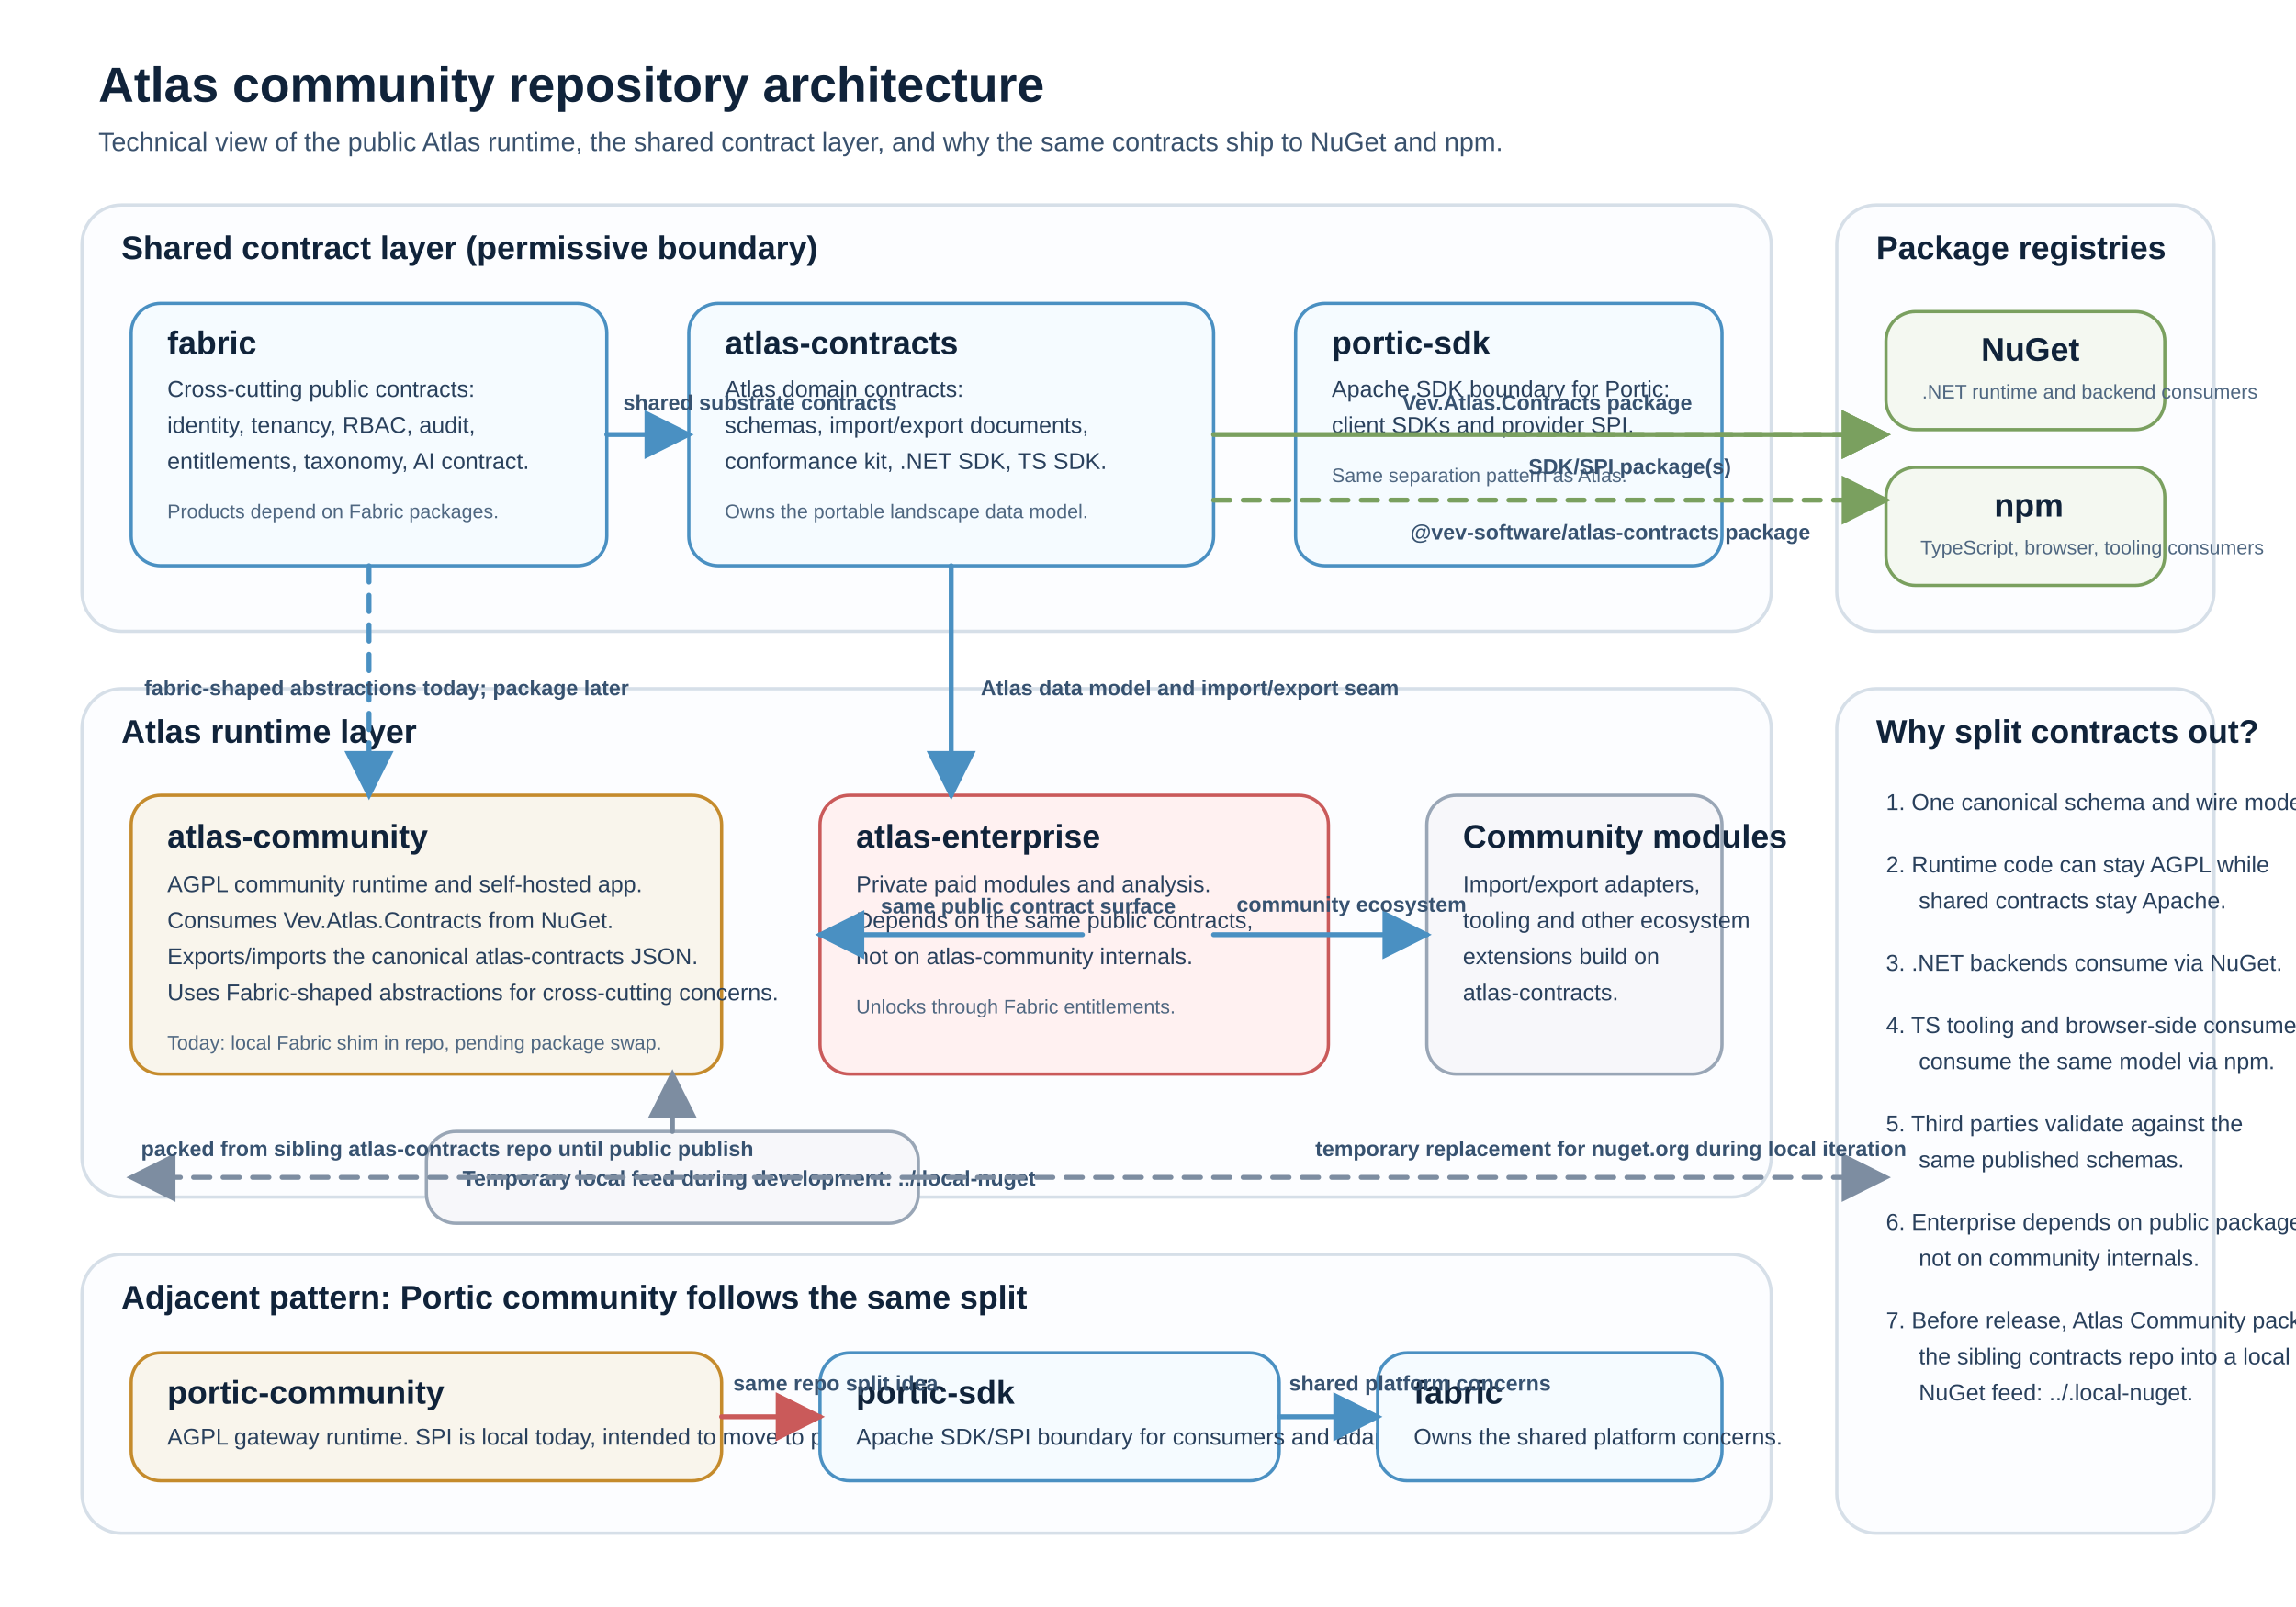
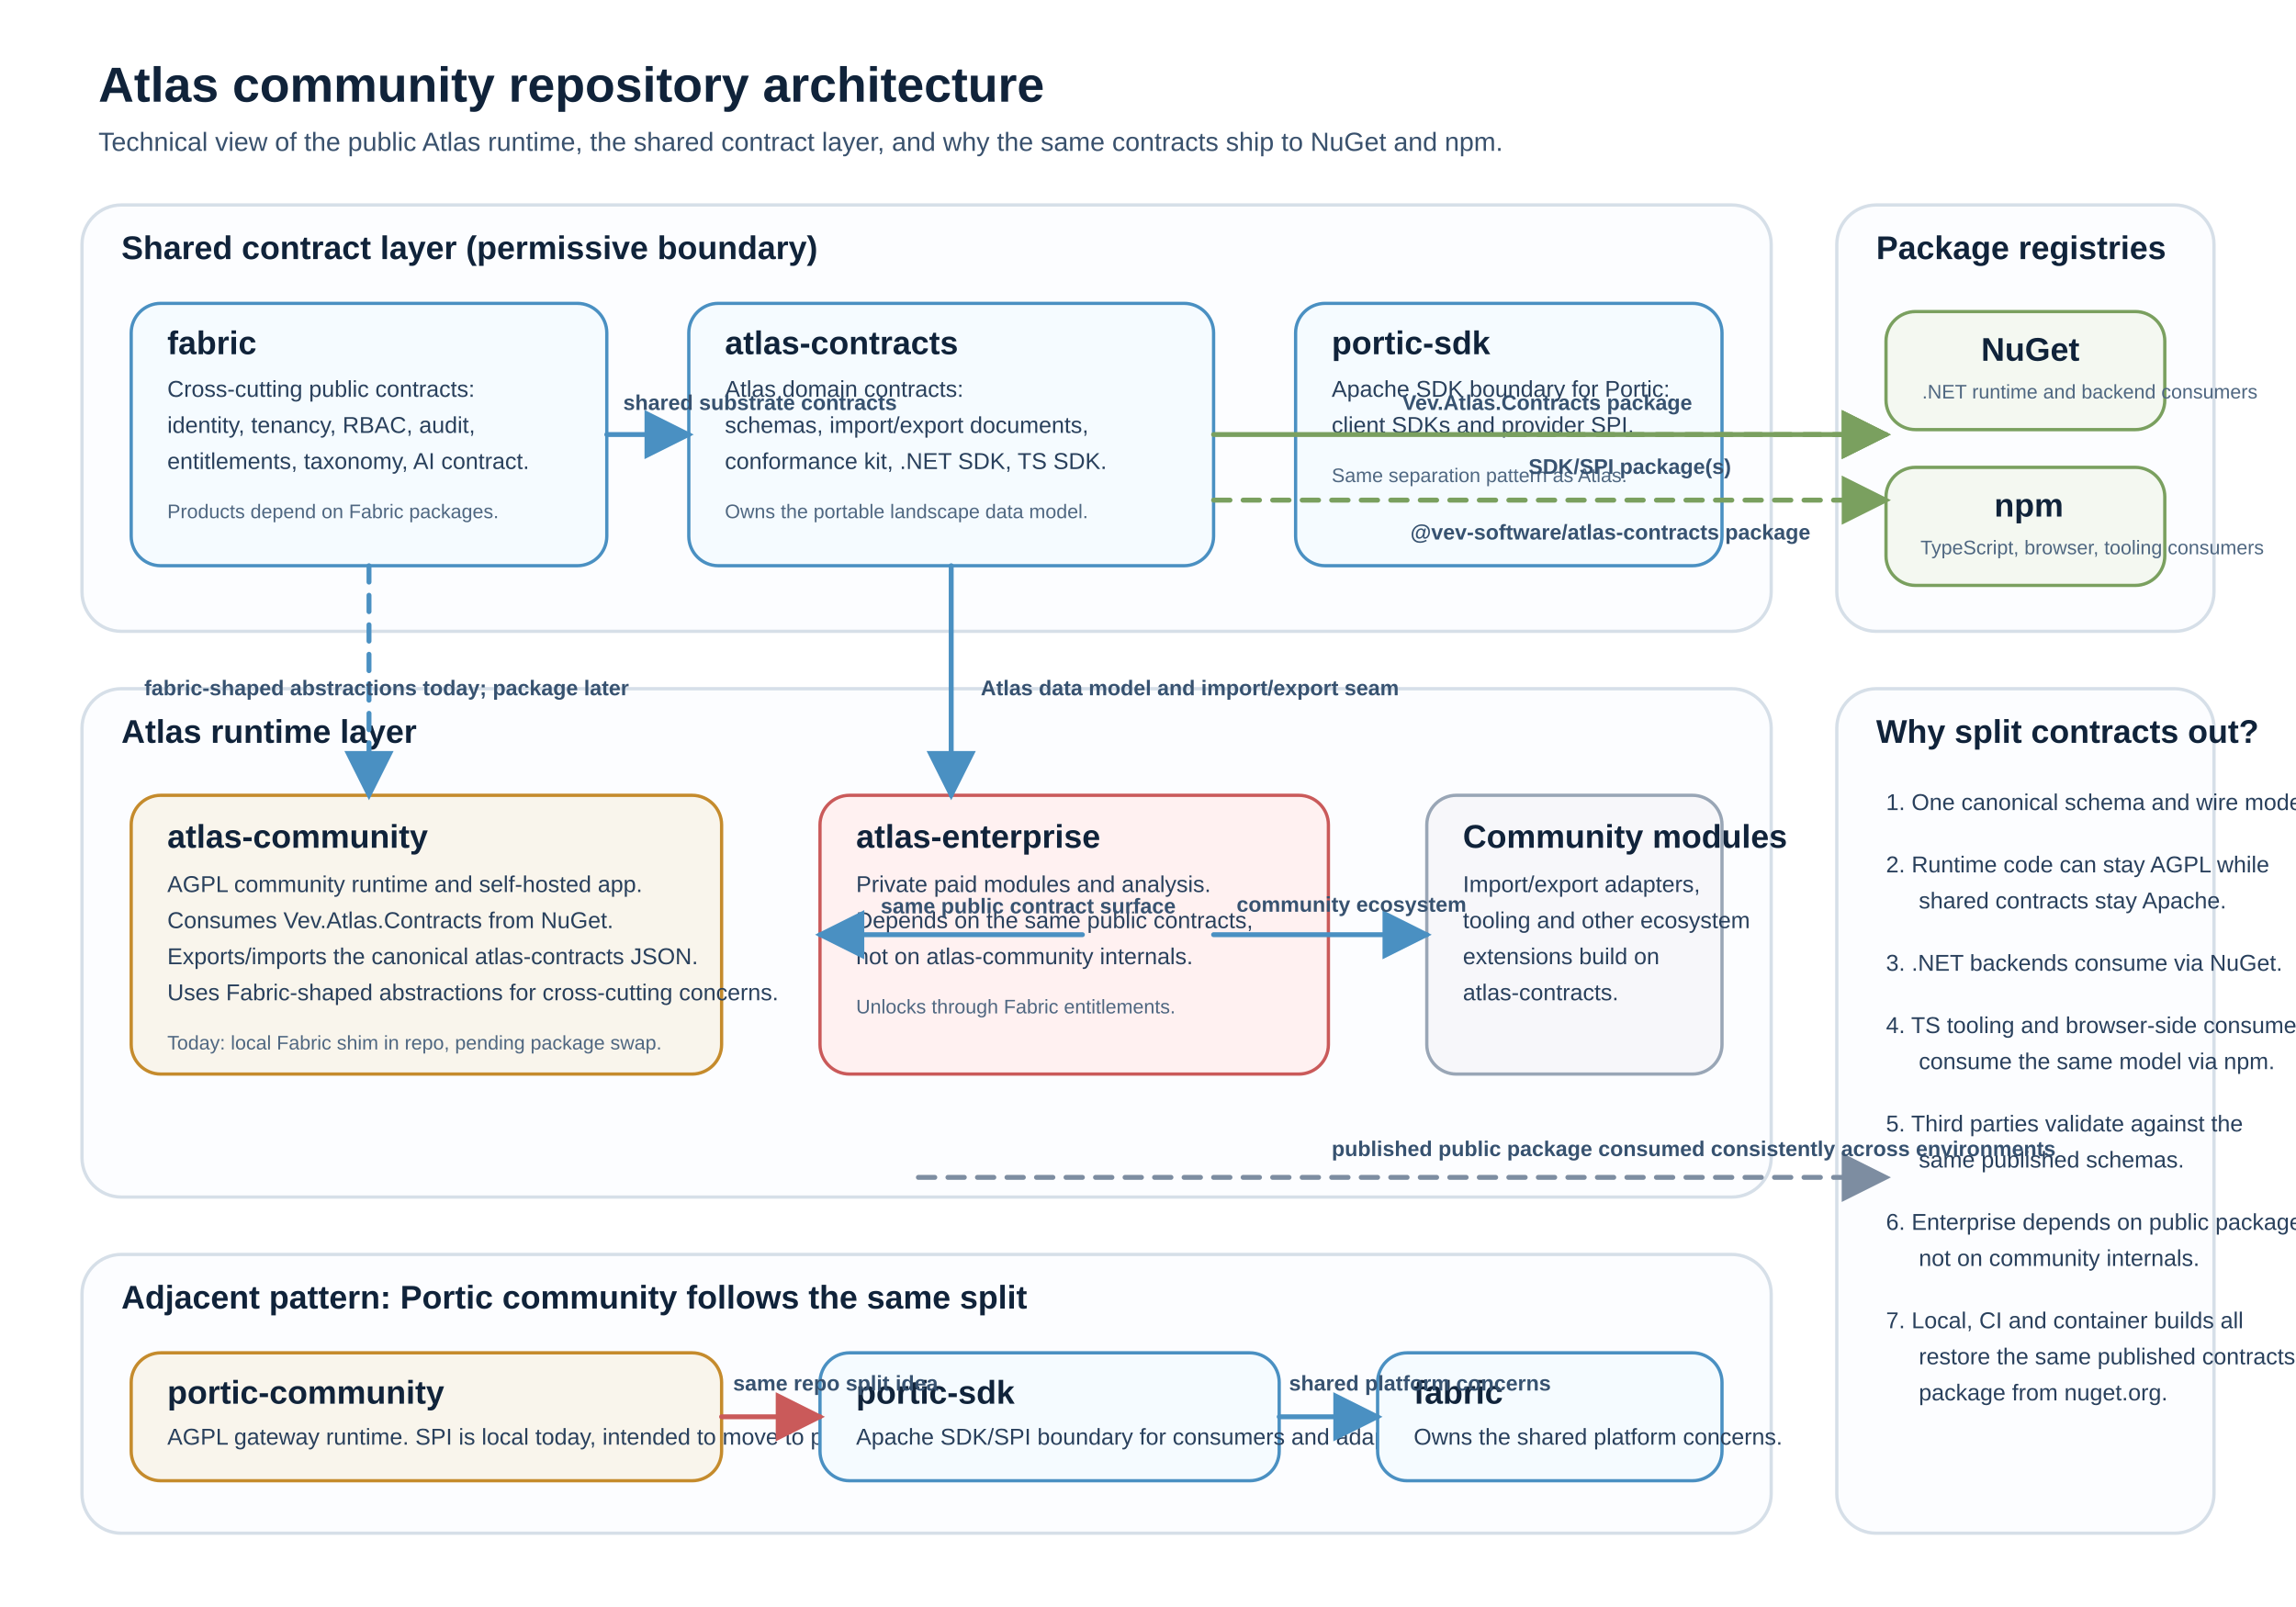
<svg xmlns="http://www.w3.org/2000/svg" width="1400" height="980" viewBox="0 0 1400 980" role="img" aria-labelledby="title desc">
  <defs>
    <style>
      text { font-family: "Segoe UI", Arial, sans-serif; fill: #10233a; }
      .title { font-size: 30px; font-weight: 700; }
      .subtitle { font-size: 16px; fill: #39516d; }
      .section { font-size: 20px; font-weight: 700; }
      .box-title { font-size: 20px; font-weight: 700; }
      .box-body { font-size: 14px; fill: #29405c; }
      .label { font-size: 13px; font-weight: 600; fill: #375270; }
      .small { font-size: 12px; fill: #4f6781; }
      .card { rx: 18; ry: 18; stroke-width: 2; }
      .public { fill: #f5fbff; stroke: #4a90c2; }
      .runtime { fill: #f9f5ec; stroke: #c58b2c; }
      .private { fill: #fff1f1; stroke: #ca5a5a; }
      .registry { fill: #f4f8f1; stroke: #7aa05f; }
      .note { fill: #f7f7fa; stroke: #99a6b6; }
      .group { fill: #fcfdff; stroke: #d6dfe8; stroke-width: 2; rx: 24; ry: 24; }
      .line-blue { stroke: #4a90c2; }
      .line-gold { stroke: #c58b2c; }
      .line-red { stroke: #ca5a5a; }
      .line-green { stroke: #7aa05f; }
      .line-gray { stroke: #7d8da1; }
      .line { fill: none; stroke-width: 3; stroke-linecap: round; stroke-linejoin: round; }
      .dashed { stroke-dasharray: 10 8; }
    </style>
    <marker id="arrowBlue" markerWidth="10" markerHeight="10" refX="9" refY="5" orient="auto" markerUnits="strokeWidth">
      <path d="M 0 0 L 10 5 L 0 10 z" fill="#4a90c2" />
    </marker>
    <marker id="arrowGold" markerWidth="10" markerHeight="10" refX="9" refY="5" orient="auto" markerUnits="strokeWidth">
      <path d="M 0 0 L 10 5 L 0 10 z" fill="#c58b2c" />
    </marker>
    <marker id="arrowRed" markerWidth="10" markerHeight="10" refX="9" refY="5" orient="auto" markerUnits="strokeWidth">
      <path d="M 0 0 L 10 5 L 0 10 z" fill="#ca5a5a" />
    </marker>
    <marker id="arrowGreen" markerWidth="10" markerHeight="10" refX="9" refY="5" orient="auto" markerUnits="strokeWidth">
      <path d="M 0 0 L 10 5 L 0 10 z" fill="#7aa05f" />
    </marker>
    <marker id="arrowGray" markerWidth="10" markerHeight="10" refX="9" refY="5" orient="auto" markerUnits="strokeWidth">
      <path d="M 0 0 L 10 5 L 0 10 z" fill="#7d8da1" />
    </marker>
  </defs>
  <rect x="0" y="0" width="1400" height="980" fill="#ffffff" />
  <text x="60" y="62" class="title">Atlas community repository architecture</text>
  <text x="60" y="92" class="subtitle">Technical view of the public Atlas runtime, the shared contract layer, and why the same contracts ship to NuGet and npm.</text>
  <rect x="50" y="125" width="1030" height="260" class="group" />
  <text x="74" y="158" class="section">Shared contract layer (permissive boundary)</text>
  <rect x="80" y="185" width="290" height="160" class="card public" />
  <text x="102" y="216" class="box-title">fabric</text>
  <text x="102" y="242" class="box-body">Cross-cutting public contracts:</text>
  <text x="102" y="264" class="box-body">identity, tenancy, RBAC, audit,</text>
  <text x="102" y="286" class="box-body">entitlements, taxonomy, AI contract.</text>
  <text x="102" y="316" class="small">Products depend on Fabric packages.</text>
  <rect x="420" y="185" width="320" height="160" class="card public" />
  <text x="442" y="216" class="box-title">atlas-contracts</text>
  <text x="442" y="242" class="box-body">Atlas domain contracts:</text>
  <text x="442" y="264" class="box-body">schemas, import/export documents,</text>
  <text x="442" y="286" class="box-body">conformance kit, .NET SDK, TS SDK.</text>
  <text x="442" y="316" class="small">Owns the portable landscape data model.</text>
  <rect x="790" y="185" width="260" height="160" class="card public" />
  <text x="812" y="216" class="box-title">portic-sdk</text>
  <text x="812" y="242" class="box-body">Apache SDK boundary for Portic:</text>
  <text x="812" y="264" class="box-body">client SDKs and provider SPI.</text>
  <text x="812" y="294" class="small">Same separation pattern as Atlas.</text>
  <rect x="1120" y="125" width="230" height="260" class="group" />
  <text x="1144" y="158" class="section">Package registries</text>
  <rect x="1150" y="190" width="170" height="72" class="card registry" />
  <text x="1208" y="220" class="box-title">NuGet</text>
  <text x="1172" y="243" class="small">.NET runtime and backend consumers</text>
  <rect x="1150" y="285" width="170" height="72" class="card registry" />
  <text x="1216" y="315" class="box-title">npm</text>
  <text x="1171" y="338" class="small">TypeScript, browser, tooling consumers</text>
  <rect x="50" y="420" width="1030" height="310" class="group" />
  <text x="74" y="453" class="section">Atlas runtime layer</text>
  <rect x="80" y="485" width="360" height="170" class="card runtime" />
  <text x="102" y="517" class="box-title">atlas-community</text>
  <text x="102" y="544" class="box-body">AGPL community runtime and self-hosted app.</text>
  <text x="102" y="566" class="box-body">Consumes Vev.Atlas.Contracts from NuGet.</text>
  <text x="102" y="588" class="box-body">Exports/imports the canonical atlas-contracts JSON.</text>
  <text x="102" y="610" class="box-body">Uses Fabric-shaped abstractions for cross-cutting concerns.</text>
  <text x="102" y="640" class="small">Today: local Fabric shim in repo, pending package swap.</text>
  <rect x="500" y="485" width="310" height="170" class="card private" />
  <text x="522" y="517" class="box-title">atlas-enterprise</text>
  <text x="522" y="544" class="box-body">Private paid modules and analysis.</text>
  <text x="522" y="566" class="box-body">Depends on the same public contracts,</text>
  <text x="522" y="588" class="box-body">not on atlas-community internals.</text>
  <text x="522" y="618" class="small">Unlocks through Fabric entitlements.</text>
  <rect x="870" y="485" width="180" height="170" class="card note" />
  <text x="892" y="517" class="box-title">Community modules</text>
  <text x="892" y="544" class="box-body">Import/export adapters,</text>
  <text x="892" y="566" class="box-body">tooling and other ecosystem</text>
  <text x="892" y="588" class="box-body">extensions build on</text>
  <text x="892" y="610" class="box-body">atlas-contracts.</text>
  <rect x="50" y="765" width="1030" height="170" class="group" />
  <text x="74" y="798" class="section">Adjacent pattern: Portic community follows the same split</text>
  <rect x="80" y="825" width="360" height="78" class="card runtime" />
  <text x="102" y="856" class="box-title">portic-community</text>
  <text x="102" y="881" class="box-body">AGPL gateway runtime. SPI is local today, intended to move to portic-sdk.</text>
  <rect x="500" y="825" width="280" height="78" class="card public" />
  <text x="522" y="856" class="box-title">portic-sdk</text>
  <text x="522" y="881" class="box-body">Apache SDK/SPI boundary for consumers and adapters.</text>
  <rect x="840" y="825" width="210" height="78" class="card public" />
  <text x="862" y="856" class="box-title">fabric</text>
  <text x="862" y="881" class="box-body">Owns the shared platform concerns.</text>
  <rect x="1120" y="420" width="230" height="515" class="group" />
  <text x="1144" y="453" class="section">Why split contracts out?</text>
  <text x="1150" y="494" class="box-body">1. One canonical schema and wire model.</text>
  <text x="1150" y="532" class="box-body">2. Runtime code can stay AGPL while</text>
  <text x="1170" y="554" class="box-body">shared contracts stay Apache.</text>
  <text x="1150" y="592" class="box-body">3. .NET backends consume via NuGet.</text>
  <text x="1150" y="630" class="box-body">4. TS tooling and browser-side consumers</text>
  <text x="1170" y="652" class="box-body">consume the same model via npm.</text>
  <text x="1150" y="690" class="box-body">5. Third parties validate against the</text>
  <text x="1170" y="712" class="box-body">same published schemas.</text>
  <text x="1150" y="750" class="box-body">6. Enterprise depends on public packages,</text>
  <text x="1170" y="772" class="box-body">not on community internals.</text>
-   <text x="1150" y="810" class="box-body">7. Before release, Atlas Community packs</text>
-   <text x="1170" y="832" class="box-body">the sibling contracts repo into a local</text>
-   <text x="1170" y="854" class="box-body">NuGet feed: ../.local-nuget.</text>
-   <rect x="260" y="690" width="300" height="56" class="card note" />
-   <text x="282" y="723" class="label">Temporary local feed during development: ../.local-nuget</text>
+   <text x="1150" y="810" class="box-body">7. Local, CI and container builds all</text>
+   <text x="1170" y="832" class="box-body">restore the same published contracts</text>
+   <text x="1170" y="854" class="box-body">package from nuget.org.</text>
  <path d="M 370 265 H 420" class="line line-blue" marker-end="url(#arrowBlue)" />
  <text x="380" y="250" class="label">shared substrate contracts</text>
  <path d="M 740 265 H 1150" class="line line-green" marker-end="url(#arrowGreen)" />
  <text x="855" y="250" class="label">Vev.Atlas.Contracts package</text>
  <path d="M 740 305 H 1150" class="line line-green dashed" marker-end="url(#arrowGreen)" />
  <text x="860" y="329" class="label">@vev-software/atlas-contracts package</text>
  <path d="M 920 265 H 1150" class="line line-green dashed" marker-end="url(#arrowGreen)" />
  <text x="932" y="289" class="label">SDK/SPI package(s)</text>
  <path d="M 580 345 V 485" class="line line-blue" marker-end="url(#arrowBlue)" />
  <text x="598" y="424" class="label">Atlas data model and import/export seam</text>
  <path d="M 225 345 V 485" class="line line-blue dashed" marker-end="url(#arrowBlue)" />
  <text x="88" y="424" class="label">fabric-shaped abstractions today; package later</text>
  <path d="M 660 570 H 500" class="line line-blue" marker-end="url(#arrowBlue)" />
  <text x="537" y="557" class="label">same public contract surface</text>
  <path d="M 740 570 H 870" class="line line-blue" marker-end="url(#arrowBlue)" />
  <text x="754" y="556" class="label">community ecosystem</text>
-   <path d="M 560 718 H 80" class="line line-gray dashed" marker-end="url(#arrowGray)" />
-   <text x="86" y="705" class="label">packed from sibling atlas-contracts repo until public publish</text>
-   <path d="M 410 690 V 655" class="line line-gray dashed" marker-end="url(#arrowGray)" />
  <path d="M 560 718 H 1150" class="line line-gray dashed" marker-end="url(#arrowGray)" />
-   <text x="802" y="705" class="label">temporary replacement for nuget.org during local iteration</text>
+   <text x="812" y="705" class="label">published public package consumed consistently across environments</text>
  <path d="M 440 864 H 500" class="line line-red" marker-end="url(#arrowRed)" />
  <text x="447" y="848" class="label">same repo split idea</text>
  <path d="M 780 864 H 840" class="line line-blue" marker-end="url(#arrowBlue)" />
  <text x="786" y="848" class="label">shared platform concerns</text>
</svg>
